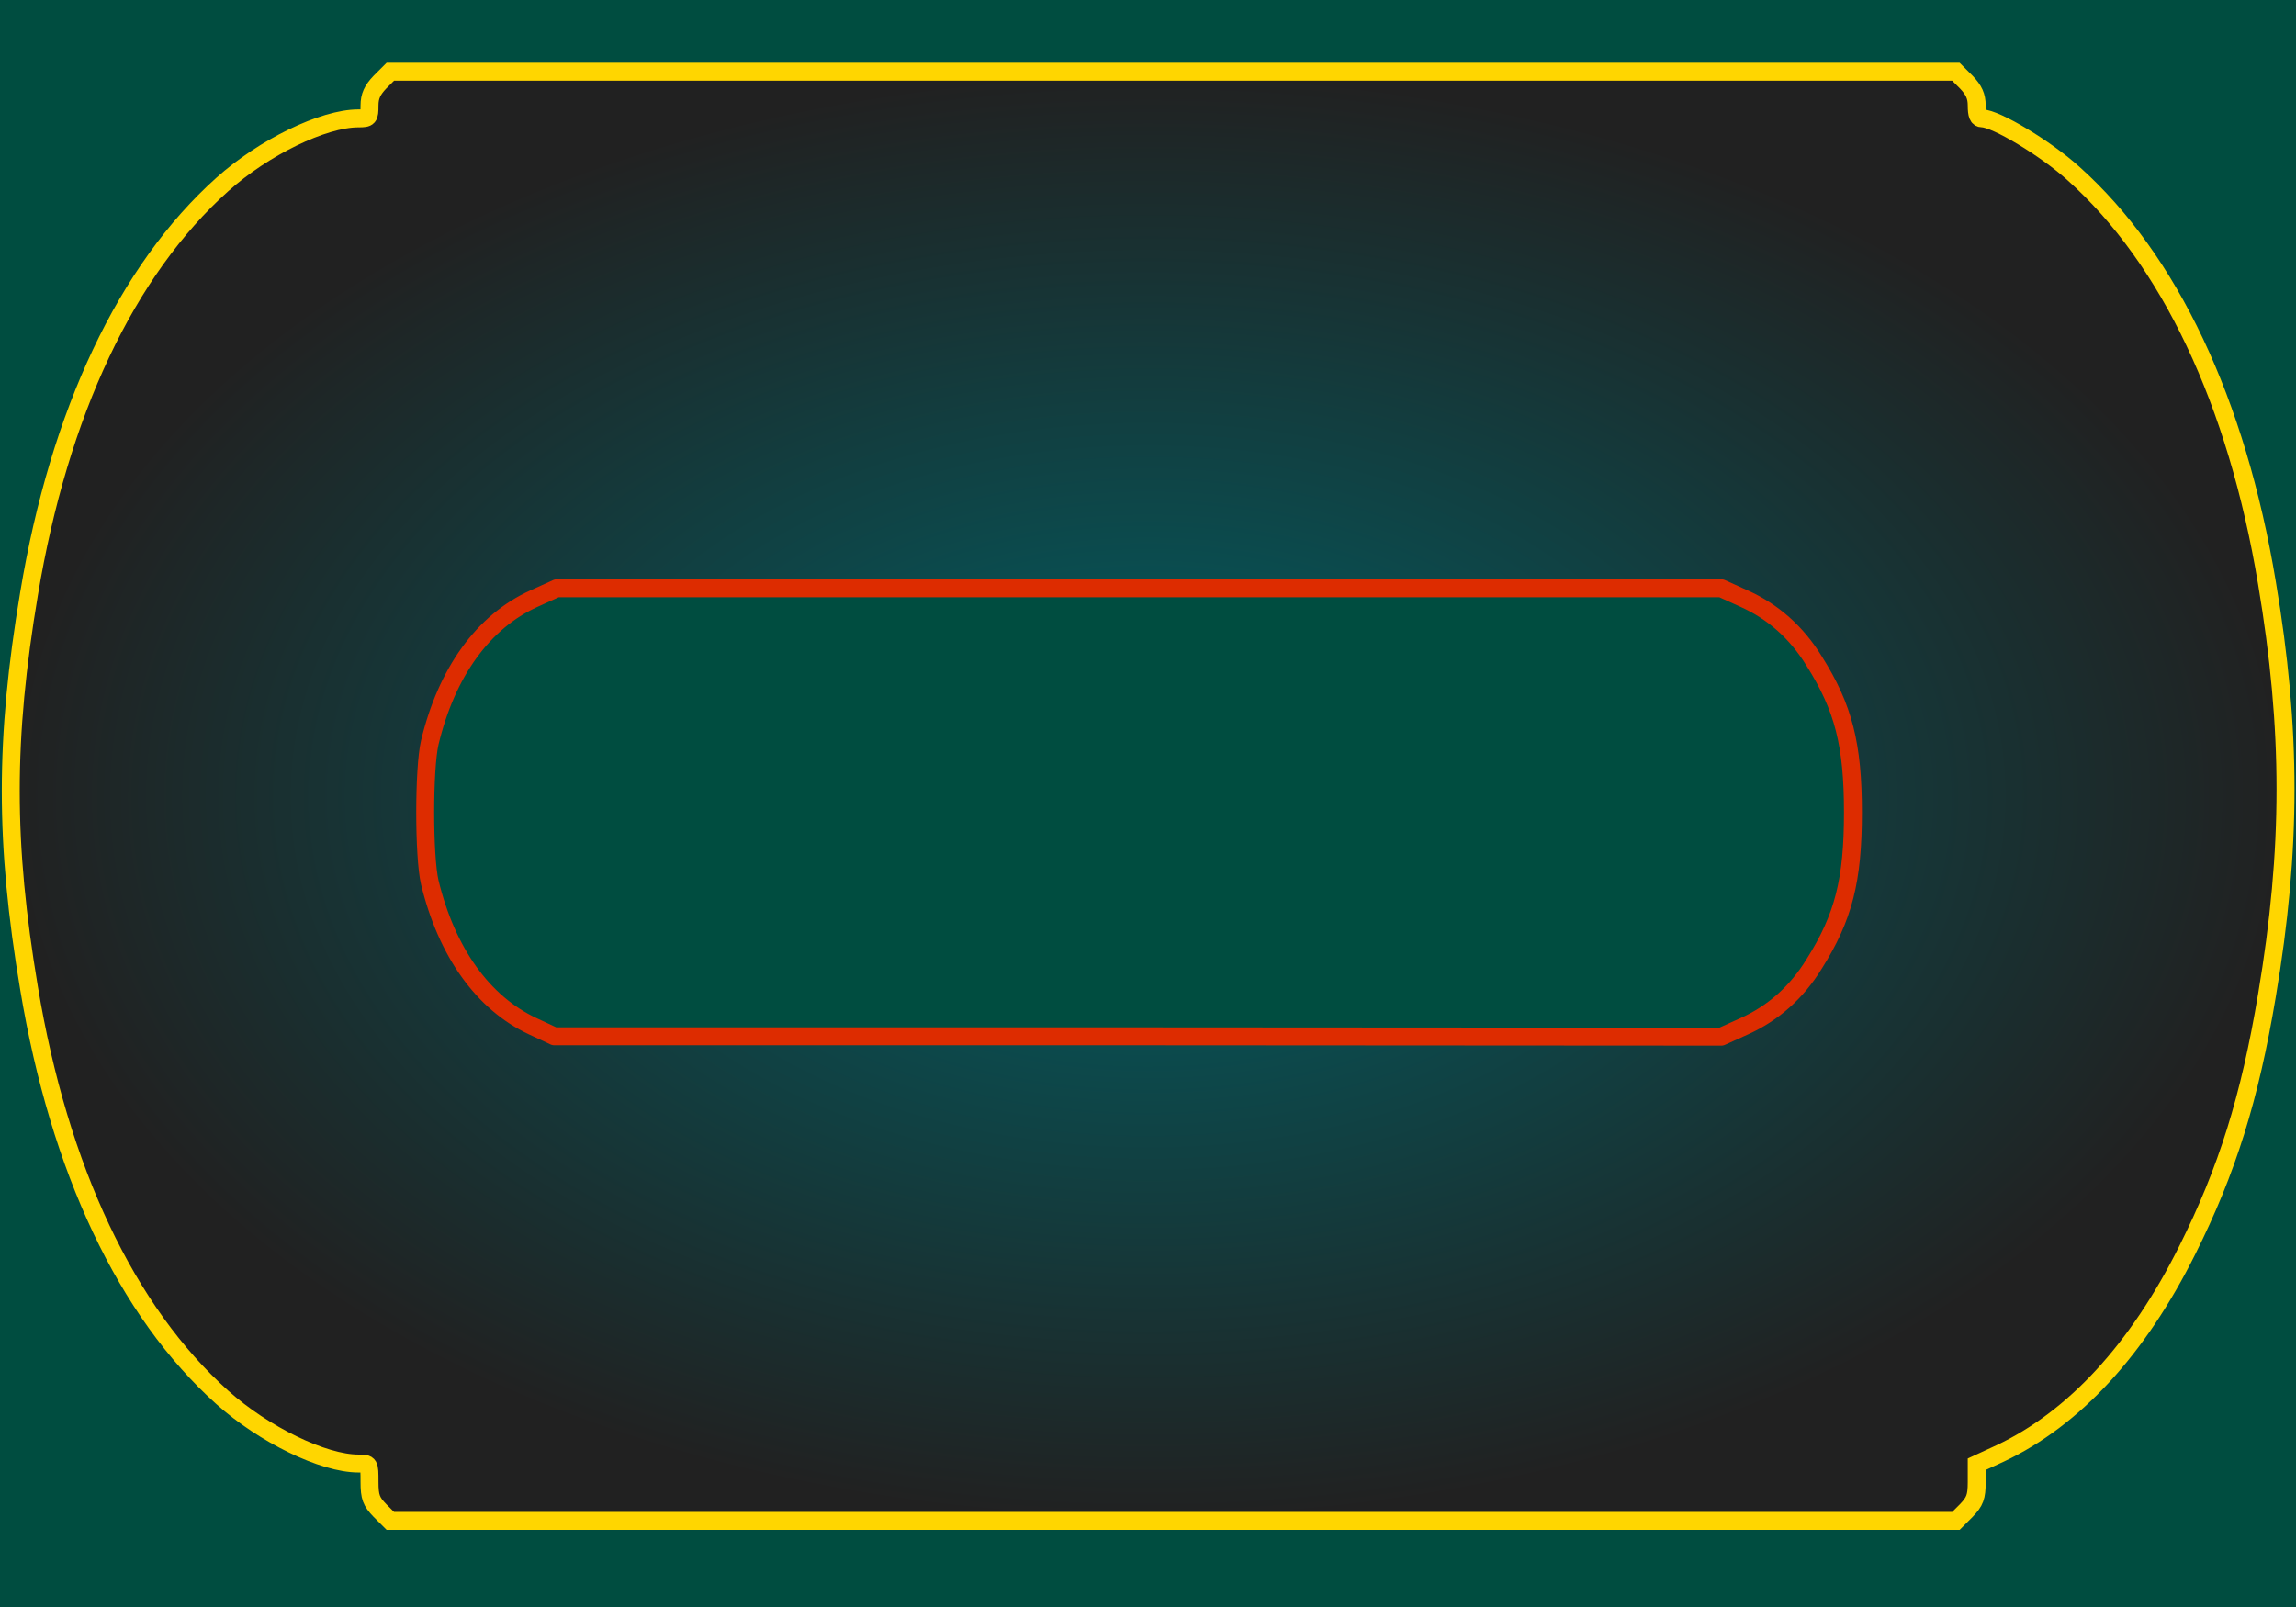
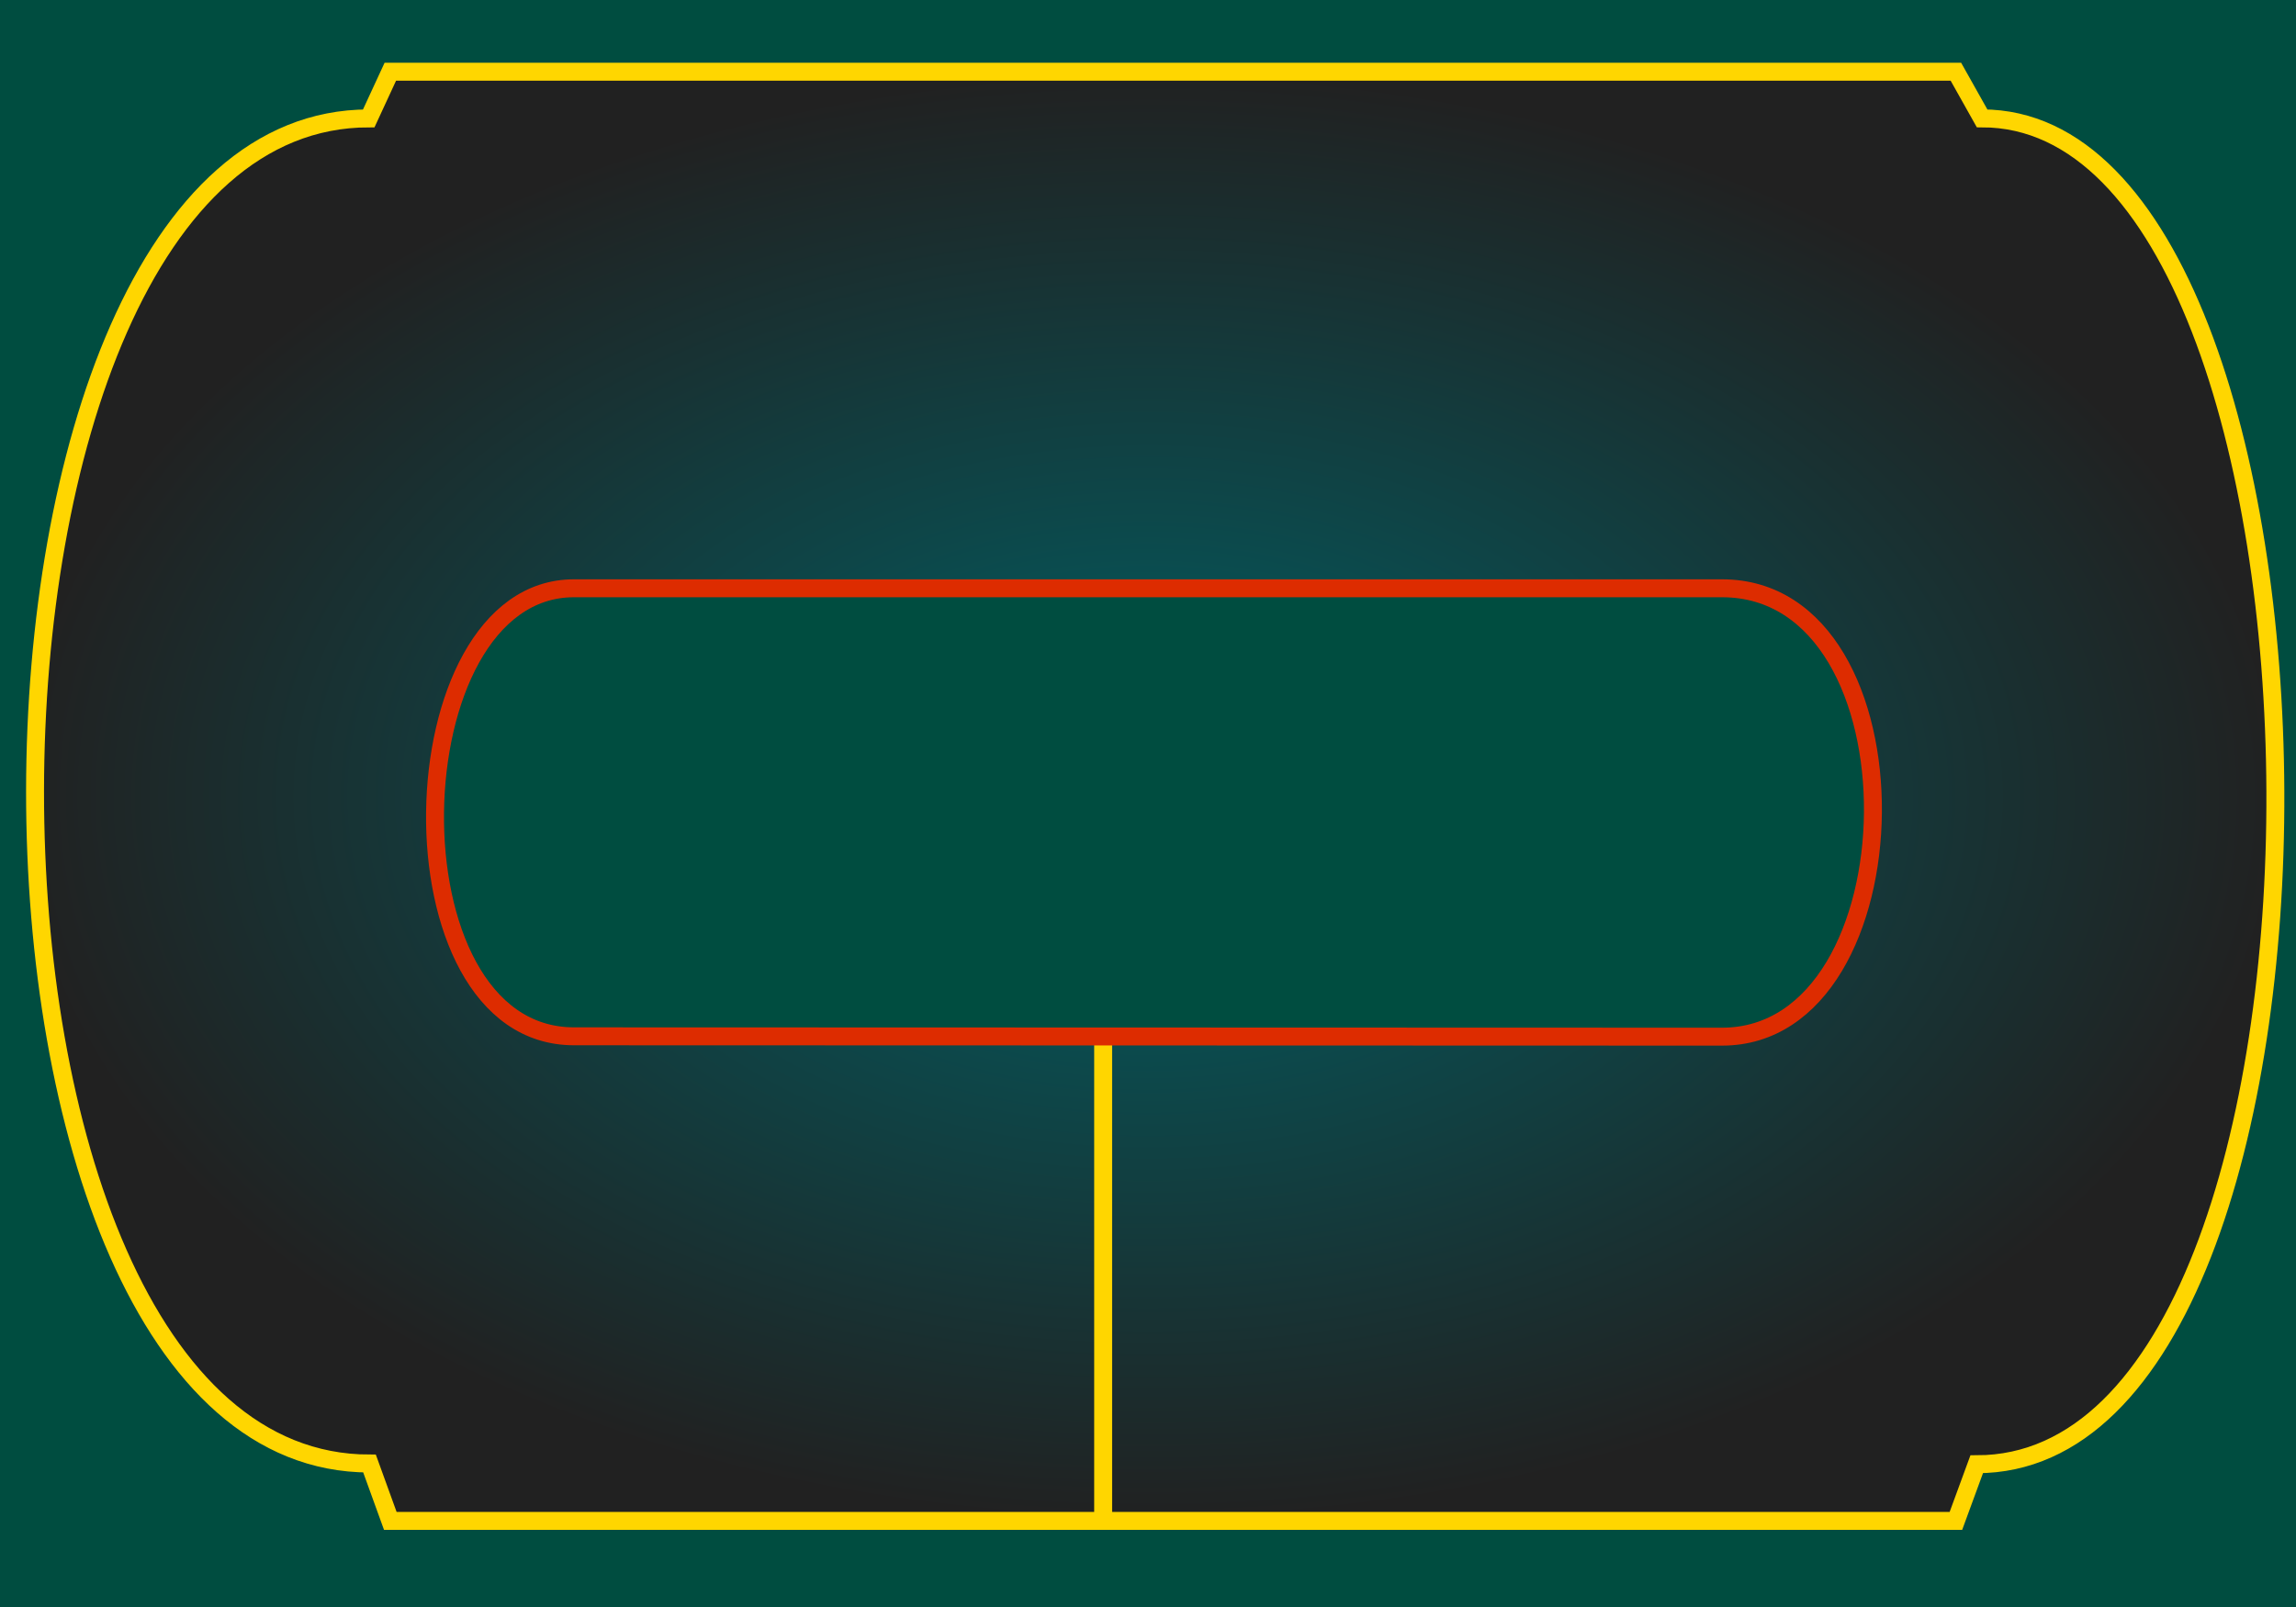
<svg xmlns="http://www.w3.org/2000/svg" xmlns:xlink="http://www.w3.org/1999/xlink" version="1.0" width="640" height="448" viewBox="0 0 640 448" preserveAspectRatio="xMidYMid meet" id="svg2">
  <defs id="defs14">
    <linearGradient id="linearGradient4155">
      <stop style="stop-color:#006064;stop-opacity:1" offset="0" id="stop4157" />
      <stop style="stop-color:#212121;stop-opacity:1" offset="1" id="stop4159" />
    </linearGradient>
-     <radialGradient xlink:href="#linearGradient4155" id="radialGradient4161" cx="320.038" cy="222" fx="320.038" fy="222" r="317.038" gradientTransform="matrix(1,0,0,0.6371486,0,80.55301)" gradientUnits="userSpaceOnUse" />
+     <radialGradient xlink:href="#linearGradient4155" id="radialGradient4161" cx="320.038" cy="222" fx="320.038" fy="222" r="317.038" gradientTransform="matrix(0.9967483,0,0,0.6371486,1.040683,80.55301)" gradientUnits="userSpaceOnUse" />
  </defs>
  <path style="fill:#004d40;stroke:none;fill-opacity:1" id="path5" d="m 0,0 c 213.333,0 426.667,0 640,0 0,149.333 0,298.667 0,448 L 320,448 0,448 C 0,298.667 0,149.333 0,0 Z" class="background" />
-   <path style="fill:url(#radialGradient4161);fill-opacity:1;stroke:#ffd600;stroke-width:5;stroke-miterlimit:4;stroke-dasharray:none;stroke-opacity:1" id="path10" d="m 105.9,421.1 c -2.4,-2.5 -2.9,-3.7 -2.9,-8 0,-5 0,-5.1 -3.1,-5.1 C 90.1,408 73.5,399.9 62,389.6 35.3,365.7 16.5,326 8.1,275.5 1.3,235 1.3,206 8.1,165.5 16.5,115 35.3,75.3 62,51.4 73.5,41.1 90.1,33 99.9,33 c 2.9,0 3.1,-0.2 3.1,-3.6 0,-2.6 0.8,-4.3 2.9,-6.5 l 2.9,-2.9 218.2,0 218.2,0 2.9,2.9 c 2.1,2.2 2.9,3.9 2.9,6.5 0,2.6 0.4,3.6 1.5,3.6 3.8,0 17.8,8.4 25.5,15.4 26.7,23.9 45.5,63.6 53.9,114.1 6.9,41 6.9,74 0,115 -4.8,28.7 -11.1,48.8 -22.2,71 -13.8,27.7 -31.6,47 -52.2,56.7 l -6.5,3 0,5 c 0,4.1 -0.5,5.4 -2.9,7.9 l -2.9,2.9 -218.2,0 -218.2,0 z" class="track" />
-   <path style="fill:#004d40;fill-opacity:1;stroke:#dd2c00;stroke-width:5;stroke-linejoin:round;stroke-miterlimit:4;stroke-dasharray:none;stroke-opacity:1" id="path7" d="m 148.5,286.1 c -13.9,-6.5 -24,-20.7 -28.7,-40.1 -1.7,-7.2 -1.7,-31.8 0,-39 4.7,-19.6 14.9,-33.7 29,-40.1 l 6.4,-2.9 162.3,0 162.3,0 6.4,2.9 c 8,3.6 14.6,9.4 19.5,17.4 8.2,13 10.8,23.3 10.8,42.2 0,18.9 -2.6,29.2 -10.8,42.2 -4.9,8 -11.5,13.8 -19.5,17.4 l -6.4,2.9 -162.6,-0.1 -162.7,0 -6,-2.8 z" class="track" />
+   <path style="fill:url(#radialGradient4161);fill-opacity:1;stroke:#ffd600;stroke-width:5;stroke-linejoin:miter;stroke-miterlimit:4;stroke-dasharray:none;stroke-opacity:1" id="path10" d="m 103,407.997 c -124.698,0 -123.844,-374.989 -0.215,-374.989 L 108.8,20 l 436.4,0 7.3,13 c 106.984,0 111.509,375.2 -1.5,375.2 l -5.8,15.8 -436.4,0 z" class="track" />
+   <path style="fill:none;fill-rule:evenodd;stroke:#ffd600;stroke-width:5;stroke-linecap:butt;stroke-linejoin:miter;stroke-miterlimit:4;stroke-dasharray:none;stroke-opacity:1" d="m 307.5,288 0,135" id="path4139" class="startline" />
+   <path style="fill:#004d40;fill-opacity:1;stroke:#dd2c00;stroke-width:5;stroke-linecap:round;stroke-linejoin:round;stroke-miterlimit:4;stroke-dasharray:none;stroke-opacity:1" id="path7" d="m 160,164 c 50.179,0 320,0 320,0 57.162,0 55.023,125 0,125 -55.023,0 -266.898,-0.1 -320,-0.1 -53.102,0 -50.179,-124.9 0,-124.9 z" class="track" />
</svg>
